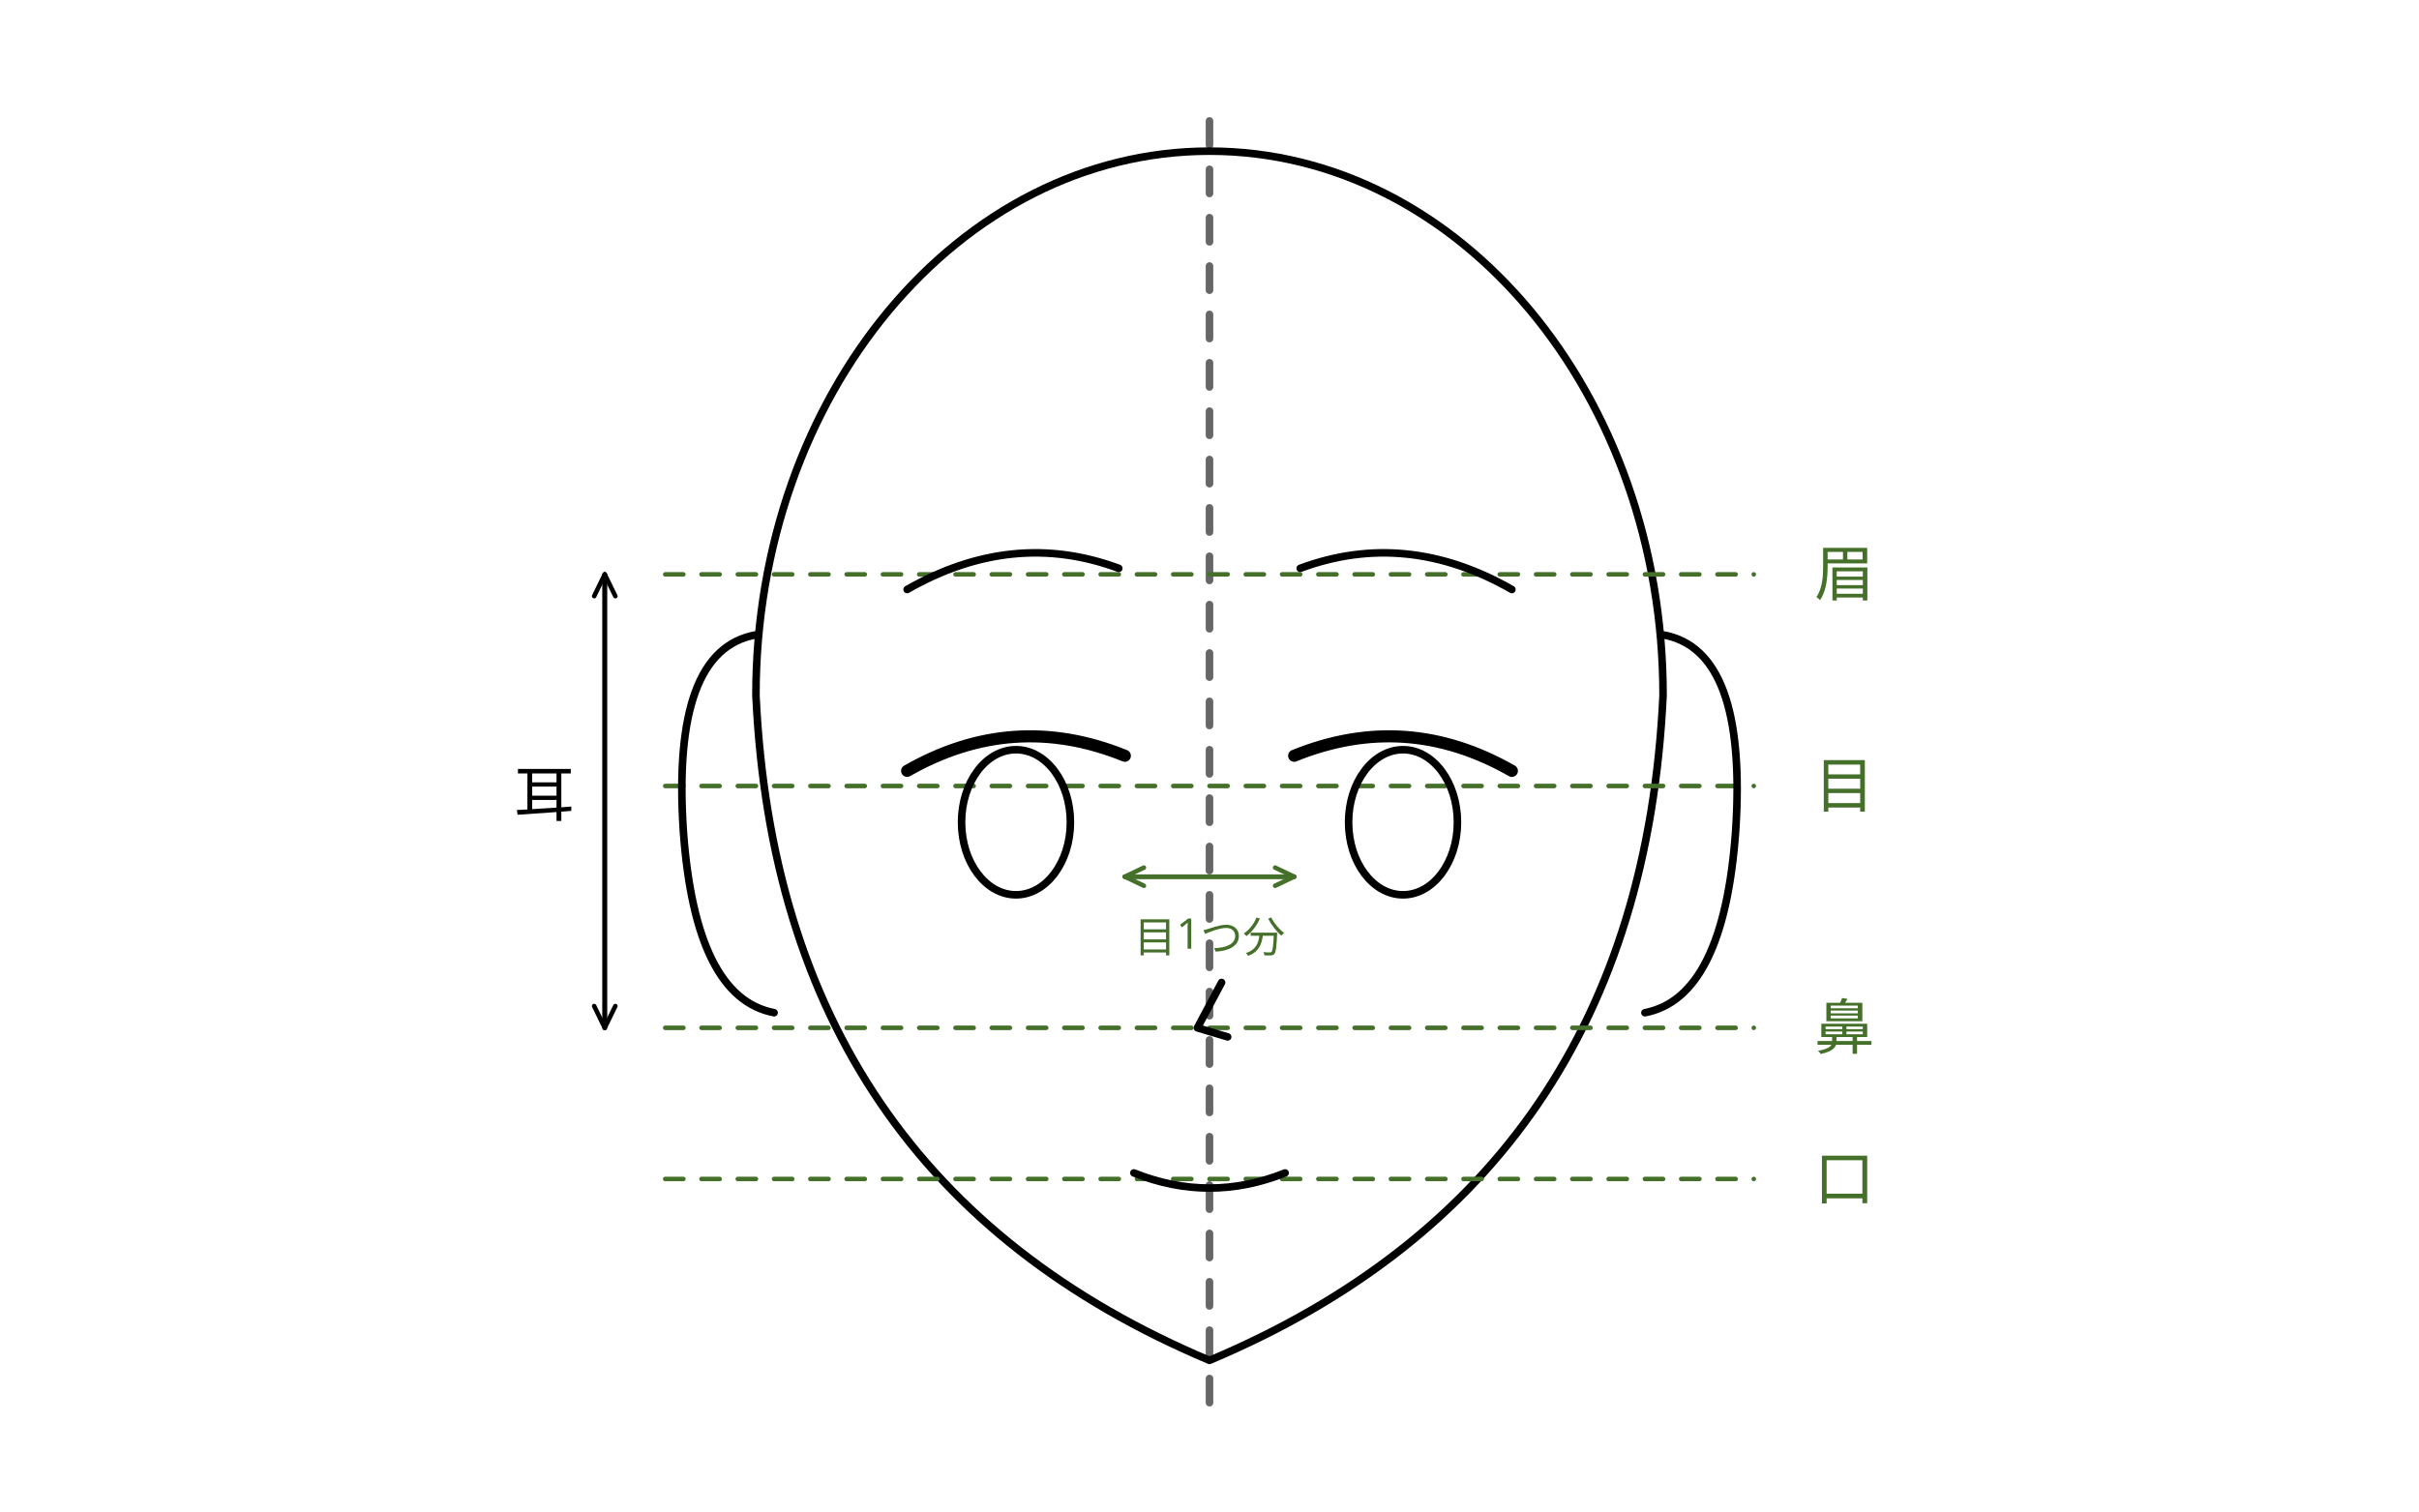
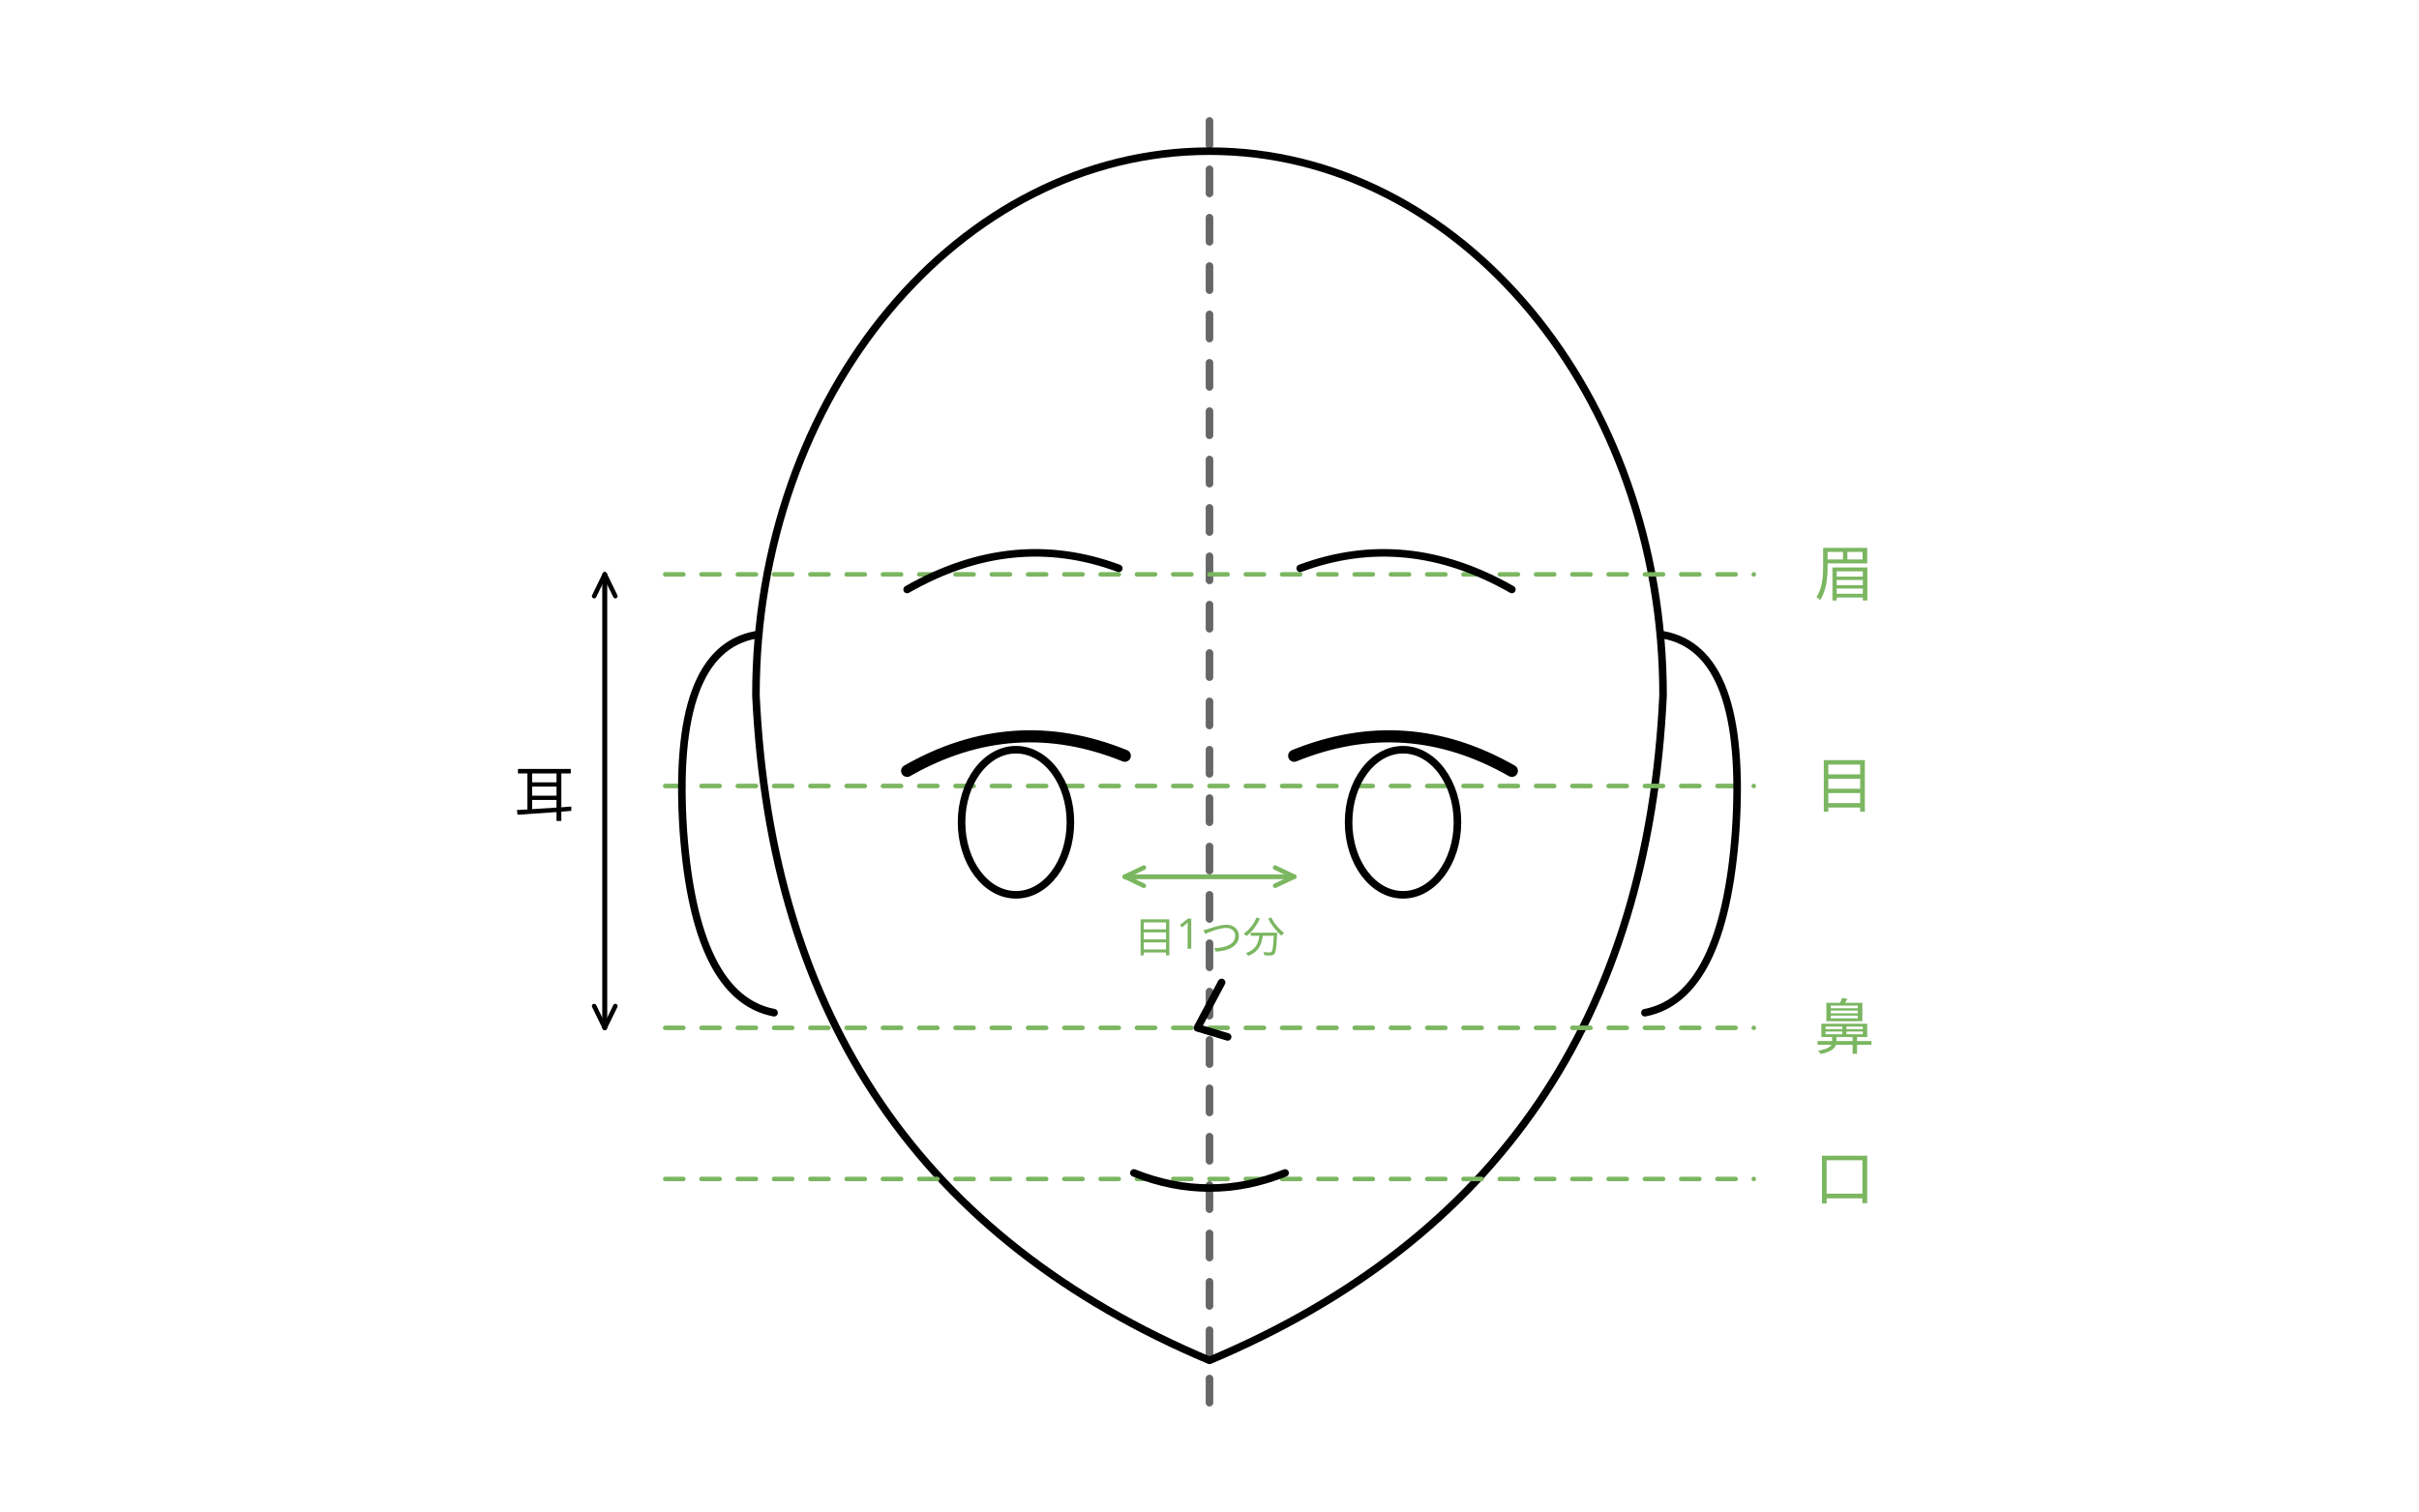
<svg xmlns="http://www.w3.org/2000/svg" viewBox="0 0 800 500" fill="none" stroke="currentColor" stroke-width="2.5" stroke-linecap="round" stroke-linejoin="round" font-family="Zen Kaku Gothic New, sans-serif">
  <path d="M250,230 A150,180 0 0 1 550,230 Q542.5,390 400,450 Q257.5,390 250,230 Z" />
  <line x1="400" y1="40" x2="400" y2="465" stroke-dasharray="8 8" opacity="0.6" />
-   <line x1="220" y1="190" x2="580" y2="190" stroke="#45702A" stroke-width="1.5" stroke-dasharray="6 6" />
-   <text x="600" y="197" font-size="20" fill="#45702A" stroke="none" text-anchor="start">眉</text>
-   <line x1="220" y1="260" x2="580" y2="260" stroke="#45702A" stroke-width="1.5" stroke-dasharray="6 6" />
-   <text x="600" y="267" font-size="20" fill="#45702A" stroke="none" text-anchor="start">目</text>
-   <line x1="220" y1="340" x2="580" y2="340" stroke="#45702A" stroke-width="1.5" stroke-dasharray="6 6" />
-   <text x="600" y="347" font-size="20" fill="#45702A" stroke="none" text-anchor="start">鼻</text>
-   <line x1="220" y1="390" x2="580" y2="390" stroke="#45702A" stroke-width="1.5" stroke-dasharray="6 6" />
-   <text x="600" y="397" font-size="20" fill="#45702A" stroke="none" text-anchor="start">口</text>
+   <line x1="220" y1="190" x2="580" y2="190" stroke="#7BB661" stroke-width="1.5" stroke-dasharray="6 6" />
+   <text x="600" y="197" font-size="20" fill="#7BB661" stroke="none" text-anchor="start">眉</text>
+   <line x1="220" y1="260" x2="580" y2="260" stroke="#7BB661" stroke-width="1.5" stroke-dasharray="6 6" />
+   <text x="600" y="267" font-size="20" fill="#7BB661" stroke="none" text-anchor="start">目</text>
+   <line x1="220" y1="340" x2="580" y2="340" stroke="#7BB661" stroke-width="1.5" stroke-dasharray="6 6" />
+   <text x="600" y="347" font-size="20" fill="#7BB661" stroke="none" text-anchor="start">鼻</text>
+   <line x1="220" y1="390" x2="580" y2="390" stroke="#7BB661" stroke-width="1.5" stroke-dasharray="6 6" />
+   <text x="600" y="397" font-size="20" fill="#7BB661" stroke="none" text-anchor="start">口</text>
  <path d="M300,195 Q335,175 370,188" />
  <path d="M500,195 Q465,175 430,188" />
  <path d="M300,255 Q335,235 372,250" stroke-width="4" />
  <path d="M500,255 Q465,235 428,250" stroke-width="4" />
  <ellipse cx="336" cy="272" rx="18" ry="24" />
  <ellipse cx="464" cy="272" rx="18" ry="24" />
  <path d="M404,325 L396,340 L406,343" />
  <path d="M375,388 Q400,398 425,388" />
  <path d="M250,210 Q222,215 226,275 Q230,330 256,335" />
  <path d="M550,210 Q578,215 574,275 Q570,330 544,335" />
  <line x1="200" y1="190" x2="200" y2="340" stroke-width="1.5" />
  <path d="M196.5,332.8 L200,340 L203.5,332.8" stroke-width="1.5" />
  <line x1="200" y1="340" x2="200" y2="190" stroke-width="1.5" />
  <path d="M203.5,197.2 L200,190 L196.5,197.2" stroke-width="1.5" />
  <text x="190" y="270" font-size="20" fill="currentColor" stroke="none" text-anchor="end">耳</text>
-   <line x1="372" y1="290" x2="428" y2="290" stroke="#45702A" stroke-width="1.5" />
-   <path d="M421.7,293 L428,290 L421.7,287" stroke="#45702A" stroke-width="1.5" />
-   <line x1="428" y1="290" x2="372" y2="290" stroke="#45702A" stroke-width="1.5" />
-   <path d="M378.3,287 L372,290 L378.3,293" stroke="#45702A" stroke-width="1.5" />
-   <text x="400" y="315" font-size="14" fill="#45702A" stroke="none" text-anchor="middle">目1つ分</text>
+   <line x1="372" y1="290" x2="428" y2="290" stroke="#7BB661" stroke-width="1.5" />
+   <path d="M421.7,293 L428,290 L421.7,287" stroke="#7BB661" stroke-width="1.5" />
+   <line x1="428" y1="290" x2="372" y2="290" stroke="#7BB661" stroke-width="1.5" />
+   <path d="M378.3,287 L372,290 L378.3,293" stroke="#7BB661" stroke-width="1.5" />
+   <text x="400" y="315" font-size="14" fill="#7BB661" stroke="none" text-anchor="middle">目1つ分</text>
</svg>
